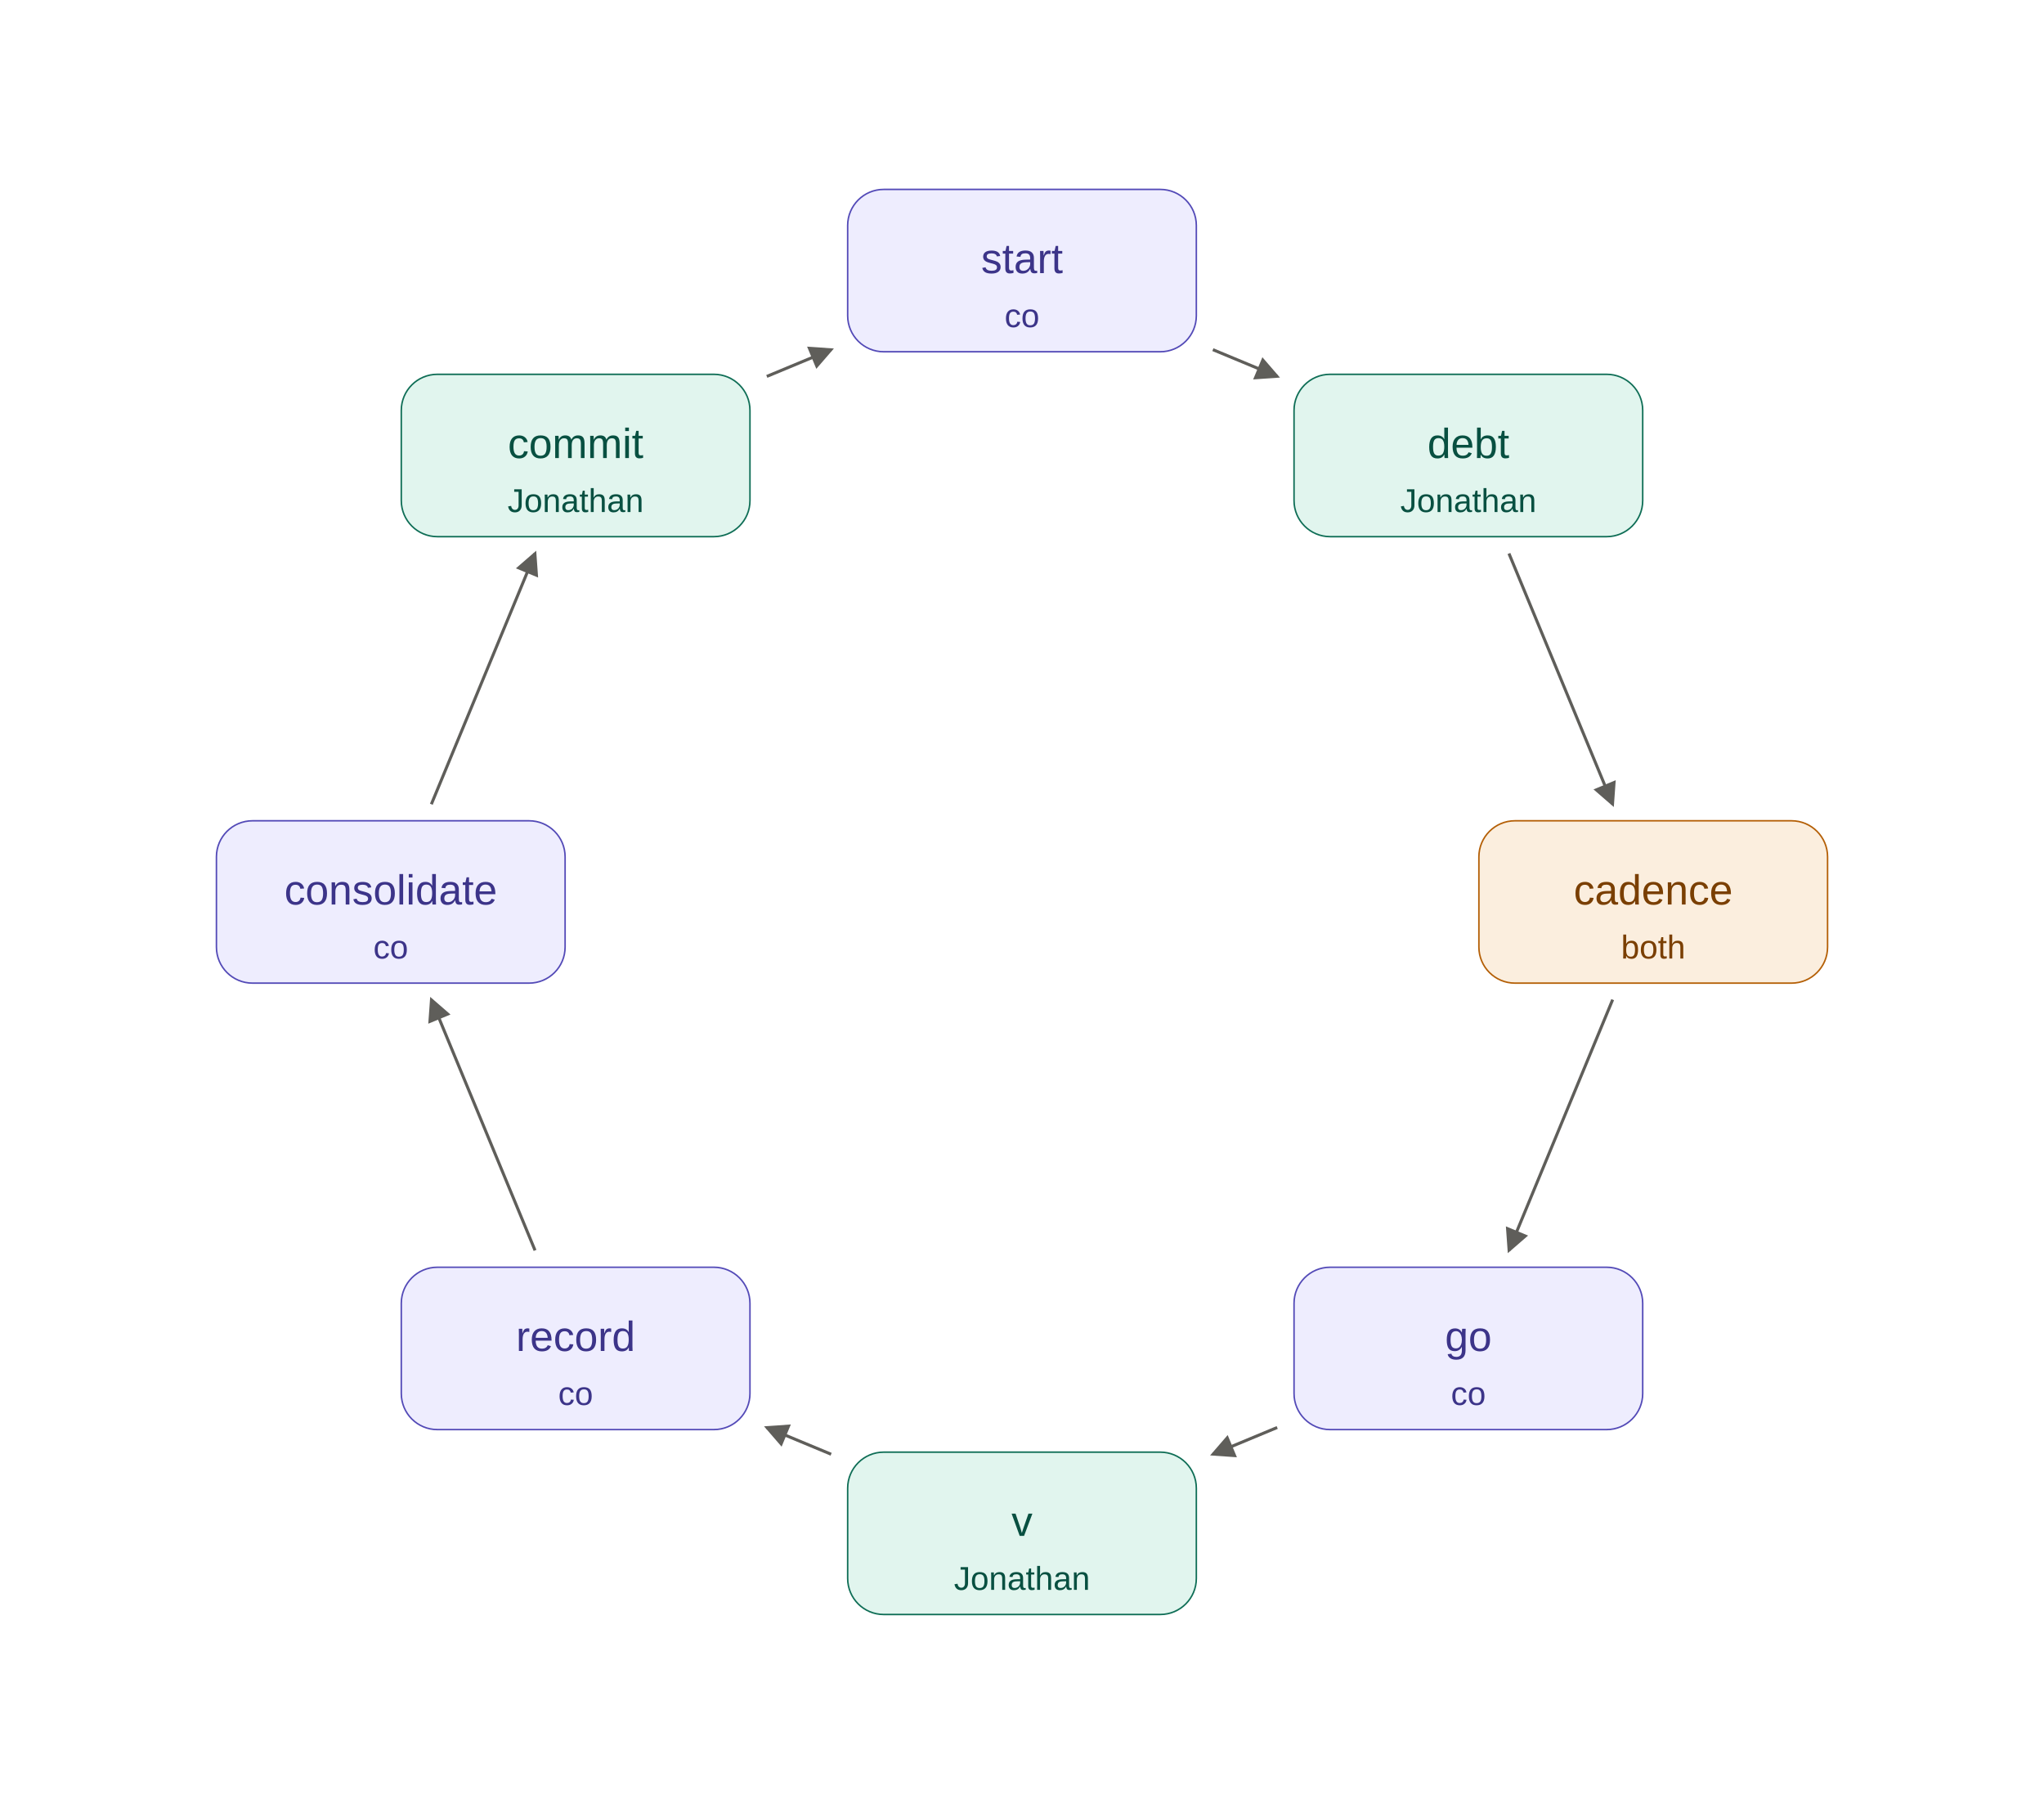
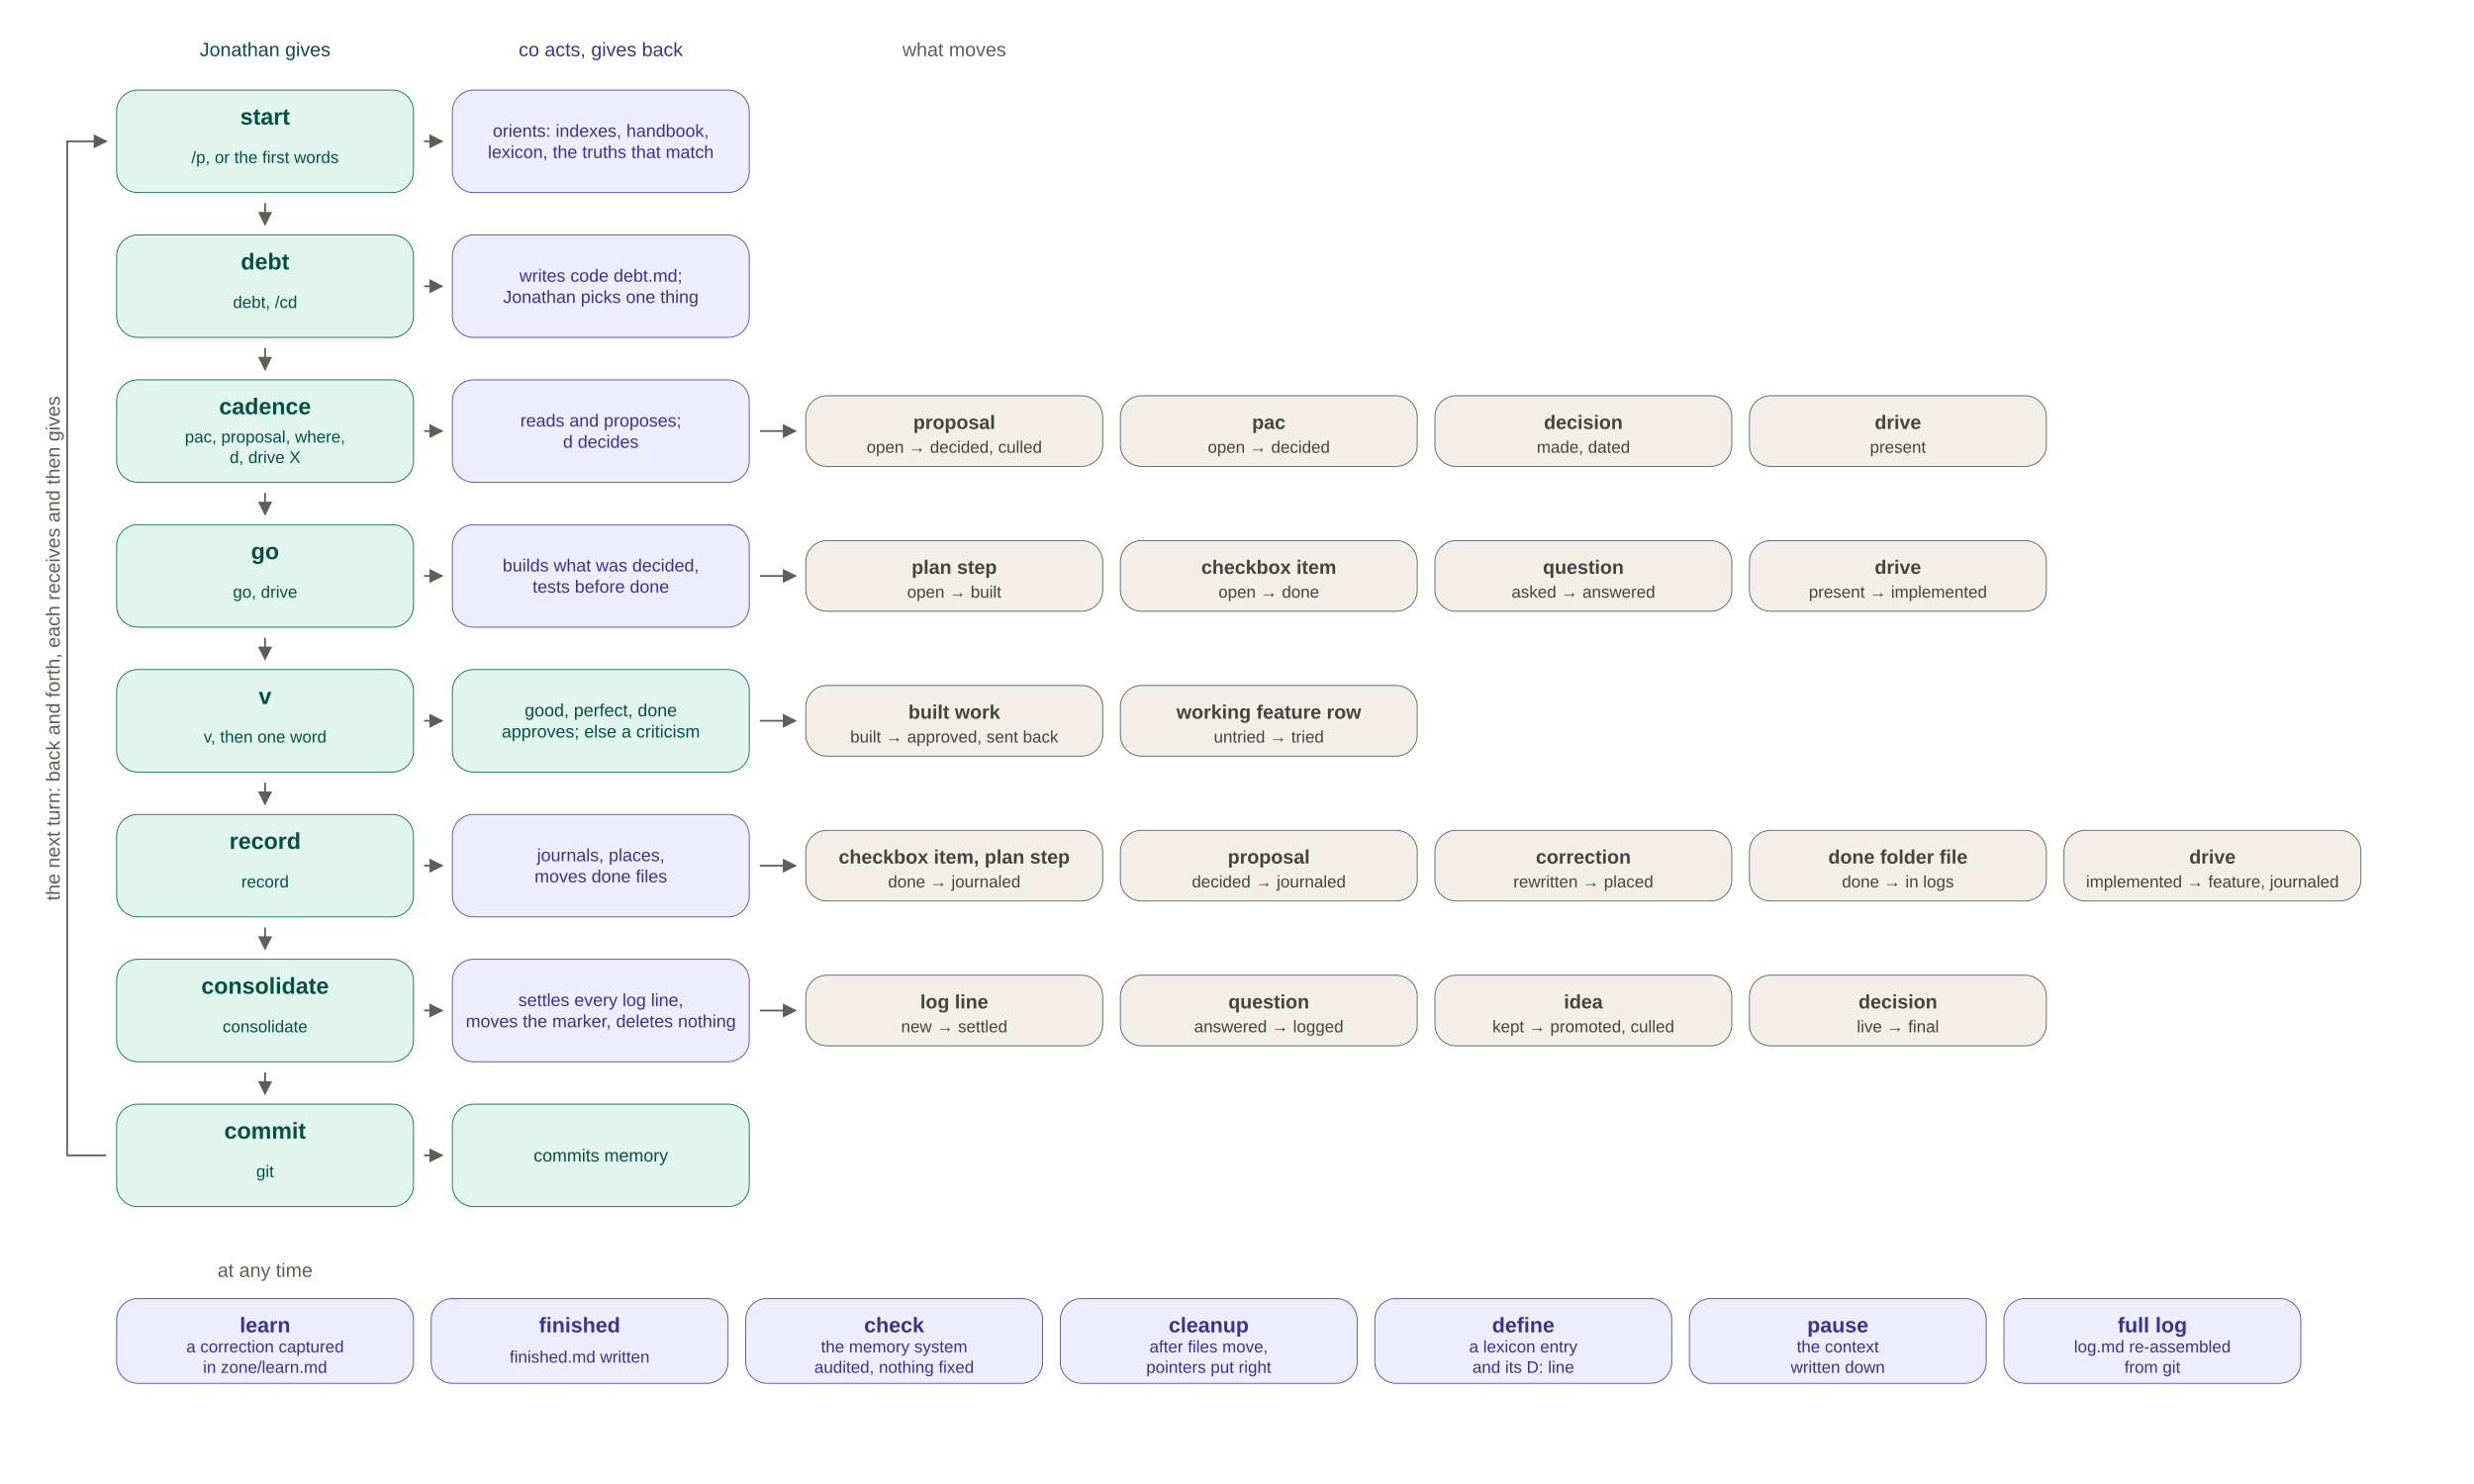
- <svg xmlns="http://www.w3.org/2000/svg" width="680" height="600" viewBox="0 0 680 600">
+ <svg xmlns="http://www.w3.org/2000/svg" width="1400" height="840" viewBox="0 0 1400 840">
  <defs>
    <marker id="head" markerWidth="8" markerHeight="8" refX="7" refY="4" orient="auto" markerUnits="userSpaceOnUse">
      <path d="M0,0 L8,4 L0,8 z" fill="#5f5e5a" />
    </marker>
  </defs>
-   <g font-family="system-ui, -apple-system, 'Helvetica Neue', Arial, sans-serif" font-size="14" font-weight="500">
-     <line x1="403.5" y1="116.3" x2="424.9" y2="125.2" stroke="#5f5e5a" stroke-width="1" marker-end="url(#head)" />
-     <line x1="502.0" y1="184.1" x2="536.5" y2="267.5" stroke="#5f5e5a" stroke-width="1" marker-end="url(#head)" />
-     <line x1="536.5" y1="332.5" x2="502.0" y2="415.9" stroke="#5f5e5a" stroke-width="1" marker-end="url(#head)" />
-     <line x1="424.9" y1="474.8" x2="403.5" y2="483.7" stroke="#5f5e5a" stroke-width="1" marker-end="url(#head)" />
-     <line x1="276.5" y1="483.7" x2="255.1" y2="474.8" stroke="#5f5e5a" stroke-width="1" marker-end="url(#head)" />
-     <line x1="178.0" y1="415.9" x2="143.5" y2="332.5" stroke="#5f5e5a" stroke-width="1" marker-end="url(#head)" />
-     <line x1="143.5" y1="267.5" x2="178.0" y2="184.1" stroke="#5f5e5a" stroke-width="1" marker-end="url(#head)" />
-     <line x1="255.1" y1="125.2" x2="276.5" y2="116.3" stroke="#5f5e5a" stroke-width="1" marker-end="url(#head)" />
-     <rect x="282.0" y="63.0" width="116" height="54" rx="12" fill="#eeedfe" stroke="#534ab7" stroke-width=".5" />
-     <text x="340.0" y="86.0" text-anchor="middle" dominant-baseline="central" fill="#3c3489">start</text>
-     <text x="340.0" y="105.0" text-anchor="middle" dominant-baseline="central" font-size="11" font-weight="400" fill="#3c3489">co</text>
-     <rect x="430.5" y="124.5" width="116" height="54" rx="12" fill="#e1f5ee" stroke="#0f6e56" stroke-width=".5" />
-     <text x="488.5" y="147.5" text-anchor="middle" dominant-baseline="central" fill="#085041">debt</text>
-     <text x="488.5" y="166.5" text-anchor="middle" dominant-baseline="central" font-size="11" font-weight="400" fill="#085041">Jonathan</text>
-     <rect x="492.0" y="273.0" width="116" height="54" rx="12" fill="#fbeede" stroke="#b45f06" stroke-width=".5" />
-     <text x="550.0" y="296.0" text-anchor="middle" dominant-baseline="central" fill="#7a3f02">cadence</text>
-     <text x="550.0" y="315.0" text-anchor="middle" dominant-baseline="central" font-size="11" font-weight="400" fill="#7a3f02">both</text>
-     <rect x="430.5" y="421.5" width="116" height="54" rx="12" fill="#eeedfe" stroke="#534ab7" stroke-width=".5" />
-     <text x="488.5" y="444.5" text-anchor="middle" dominant-baseline="central" fill="#3c3489">go</text>
-     <text x="488.5" y="463.5" text-anchor="middle" dominant-baseline="central" font-size="11" font-weight="400" fill="#3c3489">co</text>
-     <rect x="282.0" y="483.0" width="116" height="54" rx="12" fill="#e1f5ee" stroke="#0f6e56" stroke-width=".5" />
-     <text x="340.0" y="506.0" text-anchor="middle" dominant-baseline="central" fill="#085041">v</text>
-     <text x="340.0" y="525.0" text-anchor="middle" dominant-baseline="central" font-size="11" font-weight="400" fill="#085041">Jonathan</text>
-     <rect x="133.5" y="421.5" width="116" height="54" rx="12" fill="#eeedfe" stroke="#534ab7" stroke-width=".5" />
-     <text x="191.5" y="444.5" text-anchor="middle" dominant-baseline="central" fill="#3c3489">record</text>
-     <text x="191.5" y="463.5" text-anchor="middle" dominant-baseline="central" font-size="11" font-weight="400" fill="#3c3489">co</text>
-     <rect x="72.0" y="273.0" width="116" height="54" rx="12" fill="#eeedfe" stroke="#534ab7" stroke-width=".5" />
-     <text x="130.0" y="296.0" text-anchor="middle" dominant-baseline="central" fill="#3c3489">consolidate</text>
-     <text x="130.0" y="315.0" text-anchor="middle" dominant-baseline="central" font-size="11" font-weight="400" fill="#3c3489">co</text>
-     <rect x="133.5" y="124.5" width="116" height="54" rx="12" fill="#e1f5ee" stroke="#0f6e56" stroke-width=".5" />
-     <text x="191.5" y="147.5" text-anchor="middle" dominant-baseline="central" fill="#085041">commit</text>
-     <text x="191.5" y="166.5" text-anchor="middle" dominant-baseline="central" font-size="11" font-weight="400" fill="#085041">Jonathan</text>
+   <g font-family="system-ui, -apple-system, 'Helvetica Neue', Arial, sans-serif" font-size="13" font-weight="500">
+     <text x="150" y="28.0" text-anchor="middle" dominant-baseline="central" font-size="11" font-weight="400" fill="#085041">Jonathan gives</text>
+     <text x="340" y="28.0" text-anchor="middle" dominant-baseline="central" font-size="11" font-weight="400" fill="#3c3489">co acts, gives back</text>
+     <text x="540" y="28.0" text-anchor="middle" dominant-baseline="central" font-size="11" font-weight="400" fill="#5f5e5a">what moves</text>
+     <rect x="66.0" y="51.0" width="168" height="58" rx="12" fill="#e1f5ee" stroke="#0f6e56" stroke-width=".5" />
+     <text x="150" y="66.0" text-anchor="middle" dominant-baseline="central" font-size="13" font-weight="600" fill="#085041">start</text>
+     <text x="150" y="89.0" text-anchor="middle" dominant-baseline="central" font-size="9.5" font-weight="400" fill="#085041">/p, or the first words</text>
+     <rect x="256.0" y="51.0" width="168" height="58" rx="12" fill="#eeedfe" stroke="#534ab7" stroke-width=".5" />
+     <text x="340" y="74.0" text-anchor="middle" dominant-baseline="central" font-size="10" font-weight="400" fill="#3c3489">orients: indexes, handbook,</text>
+     <text x="340" y="86.0" text-anchor="middle" dominant-baseline="central" font-size="10" font-weight="400" fill="#3c3489">lexicon, the truths that match</text>
+     <line x1="240.0" y1="80.0" x2="250.0" y2="80.0" stroke="#5f5e5a" stroke-width="1" marker-end="url(#head)" />
+     <line x1="150.0" y1="115.0" x2="150.0" y2="127.0" stroke="#5f5e5a" stroke-width="1" marker-end="url(#head)" />
+     <rect x="66.0" y="133.0" width="168" height="58" rx="12" fill="#e1f5ee" stroke="#0f6e56" stroke-width=".5" />
+     <text x="150" y="148.0" text-anchor="middle" dominant-baseline="central" font-size="13" font-weight="600" fill="#085041">debt</text>
+     <text x="150" y="171.0" text-anchor="middle" dominant-baseline="central" font-size="9.5" font-weight="400" fill="#085041">debt, /cd</text>
+     <rect x="256.0" y="133.0" width="168" height="58" rx="12" fill="#eeedfe" stroke="#534ab7" stroke-width=".5" />
+     <text x="340" y="156.0" text-anchor="middle" dominant-baseline="central" font-size="10" font-weight="400" fill="#3c3489">writes code debt.md;</text>
+     <text x="340" y="168.0" text-anchor="middle" dominant-baseline="central" font-size="10" font-weight="400" fill="#3c3489">Jonathan picks one thing</text>
+     <line x1="240.0" y1="162.0" x2="250.0" y2="162.0" stroke="#5f5e5a" stroke-width="1" marker-end="url(#head)" />
+     <line x1="150.0" y1="197.0" x2="150.0" y2="209.0" stroke="#5f5e5a" stroke-width="1" marker-end="url(#head)" />
+     <rect x="66.0" y="215.0" width="168" height="58" rx="12" fill="#e1f5ee" stroke="#0f6e56" stroke-width=".5" />
+     <text x="150" y="230.0" text-anchor="middle" dominant-baseline="central" font-size="13" font-weight="600" fill="#085041">cadence</text>
+     <text x="150" y="247.2" text-anchor="middle" dominant-baseline="central" font-size="9.5" font-weight="400" fill="#085041">pac, proposal, where,</text>
+     <text x="150" y="258.8" text-anchor="middle" dominant-baseline="central" font-size="9.5" font-weight="400" fill="#085041">d, drive X</text>
+     <rect x="256.0" y="215.0" width="168" height="58" rx="12" fill="#eeedfe" stroke="#534ab7" stroke-width=".5" />
+     <text x="340" y="238.0" text-anchor="middle" dominant-baseline="central" font-size="10" font-weight="400" fill="#3c3489">reads and proposes;</text>
+     <text x="340" y="250.0" text-anchor="middle" dominant-baseline="central" font-size="10" font-weight="400" fill="#3c3489">d decides</text>
+     <line x1="240.0" y1="244.0" x2="250.0" y2="244.0" stroke="#5f5e5a" stroke-width="1" marker-end="url(#head)" />
+     <line x1="150.0" y1="279.0" x2="150.0" y2="291.0" stroke="#5f5e5a" stroke-width="1" marker-end="url(#head)" />
+     <rect x="456.0" y="224.0" width="168" height="40" rx="12" fill="#f1efe8" stroke="#5f5e5a" stroke-width=".5" />
+     <text x="540" y="239.0" text-anchor="middle" dominant-baseline="central" font-size="11" font-weight="600" fill="#444441">proposal</text>
+     <text x="540" y="253.0" text-anchor="middle" dominant-baseline="central" font-size="9.5" font-weight="400" fill="#444441">open → decided, culled</text>
+     <rect x="634.0" y="224.0" width="168" height="40" rx="12" fill="#f1efe8" stroke="#5f5e5a" stroke-width=".5" />
+     <text x="718" y="239.0" text-anchor="middle" dominant-baseline="central" font-size="11" font-weight="600" fill="#444441">pac</text>
+     <text x="718" y="253.0" text-anchor="middle" dominant-baseline="central" font-size="9.5" font-weight="400" fill="#444441">open → decided</text>
+     <rect x="812.0" y="224.0" width="168" height="40" rx="12" fill="#f1efe8" stroke="#5f5e5a" stroke-width=".5" />
+     <text x="896" y="239.0" text-anchor="middle" dominant-baseline="central" font-size="11" font-weight="600" fill="#444441">decision</text>
+     <text x="896" y="253.0" text-anchor="middle" dominant-baseline="central" font-size="9.5" font-weight="400" fill="#444441">made, dated</text>
+     <rect x="990.0" y="224.0" width="168" height="40" rx="12" fill="#f1efe8" stroke="#5f5e5a" stroke-width=".5" />
+     <text x="1074" y="239.0" text-anchor="middle" dominant-baseline="central" font-size="11" font-weight="600" fill="#444441">drive</text>
+     <text x="1074" y="253.0" text-anchor="middle" dominant-baseline="central" font-size="9.5" font-weight="400" fill="#444441">present</text>
+     <line x1="430.0" y1="244.0" x2="450.0" y2="244.0" stroke="#5f5e5a" stroke-width="1" marker-end="url(#head)" />
+     <rect x="66.0" y="297.0" width="168" height="58" rx="12" fill="#e1f5ee" stroke="#0f6e56" stroke-width=".5" />
+     <text x="150" y="312.0" text-anchor="middle" dominant-baseline="central" font-size="13" font-weight="600" fill="#085041">go</text>
+     <text x="150" y="335.0" text-anchor="middle" dominant-baseline="central" font-size="9.5" font-weight="400" fill="#085041">go, drive</text>
+     <rect x="256.0" y="297.0" width="168" height="58" rx="12" fill="#eeedfe" stroke="#534ab7" stroke-width=".5" />
+     <text x="340" y="320.0" text-anchor="middle" dominant-baseline="central" font-size="10" font-weight="400" fill="#3c3489">builds what was decided,</text>
+     <text x="340" y="332.0" text-anchor="middle" dominant-baseline="central" font-size="10" font-weight="400" fill="#3c3489">tests before done</text>
+     <line x1="240.0" y1="326.0" x2="250.0" y2="326.0" stroke="#5f5e5a" stroke-width="1" marker-end="url(#head)" />
+     <line x1="150.0" y1="361.0" x2="150.0" y2="373.0" stroke="#5f5e5a" stroke-width="1" marker-end="url(#head)" />
+     <rect x="456.0" y="306.0" width="168" height="40" rx="12" fill="#f1efe8" stroke="#5f5e5a" stroke-width=".5" />
+     <text x="540" y="321.0" text-anchor="middle" dominant-baseline="central" font-size="11" font-weight="600" fill="#444441">plan step</text>
+     <text x="540" y="335.0" text-anchor="middle" dominant-baseline="central" font-size="9.5" font-weight="400" fill="#444441">open → built</text>
+     <rect x="634.0" y="306.0" width="168" height="40" rx="12" fill="#f1efe8" stroke="#5f5e5a" stroke-width=".5" />
+     <text x="718" y="321.0" text-anchor="middle" dominant-baseline="central" font-size="11" font-weight="600" fill="#444441">checkbox item</text>
+     <text x="718" y="335.0" text-anchor="middle" dominant-baseline="central" font-size="9.5" font-weight="400" fill="#444441">open → done</text>
+     <rect x="812.0" y="306.0" width="168" height="40" rx="12" fill="#f1efe8" stroke="#5f5e5a" stroke-width=".5" />
+     <text x="896" y="321.0" text-anchor="middle" dominant-baseline="central" font-size="11" font-weight="600" fill="#444441">question</text>
+     <text x="896" y="335.0" text-anchor="middle" dominant-baseline="central" font-size="9.5" font-weight="400" fill="#444441">asked → answered</text>
+     <rect x="990.0" y="306.0" width="168" height="40" rx="12" fill="#f1efe8" stroke="#5f5e5a" stroke-width=".5" />
+     <text x="1074" y="321.0" text-anchor="middle" dominant-baseline="central" font-size="11" font-weight="600" fill="#444441">drive</text>
+     <text x="1074" y="335.0" text-anchor="middle" dominant-baseline="central" font-size="9.5" font-weight="400" fill="#444441">present → implemented</text>
+     <line x1="430.0" y1="326.0" x2="450.0" y2="326.0" stroke="#5f5e5a" stroke-width="1" marker-end="url(#head)" />
+     <rect x="66.0" y="379.0" width="168" height="58" rx="12" fill="#e1f5ee" stroke="#0f6e56" stroke-width=".5" />
+     <text x="150" y="394.0" text-anchor="middle" dominant-baseline="central" font-size="13" font-weight="600" fill="#085041">v</text>
+     <text x="150" y="417.0" text-anchor="middle" dominant-baseline="central" font-size="9.5" font-weight="400" fill="#085041">v, then one word</text>
+     <rect x="256.0" y="379.0" width="168" height="58" rx="12" fill="#e1f5ee" stroke="#0f6e56" stroke-width=".5" />
+     <text x="340" y="402.0" text-anchor="middle" dominant-baseline="central" font-size="10" font-weight="400" fill="#085041">good, perfect, done</text>
+     <text x="340" y="414.0" text-anchor="middle" dominant-baseline="central" font-size="10" font-weight="400" fill="#085041">approves; else a criticism</text>
+     <line x1="240.0" y1="408.0" x2="250.0" y2="408.0" stroke="#5f5e5a" stroke-width="1" marker-end="url(#head)" />
+     <line x1="150.0" y1="443.0" x2="150.0" y2="455.0" stroke="#5f5e5a" stroke-width="1" marker-end="url(#head)" />
+     <rect x="456.0" y="388.0" width="168" height="40" rx="12" fill="#f1efe8" stroke="#5f5e5a" stroke-width=".5" />
+     <text x="540" y="403.0" text-anchor="middle" dominant-baseline="central" font-size="11" font-weight="600" fill="#444441">built work</text>
+     <text x="540" y="417.0" text-anchor="middle" dominant-baseline="central" font-size="9.5" font-weight="400" fill="#444441">built → approved, sent back</text>
+     <rect x="634.0" y="388.0" width="168" height="40" rx="12" fill="#f1efe8" stroke="#5f5e5a" stroke-width=".5" />
+     <text x="718" y="403.0" text-anchor="middle" dominant-baseline="central" font-size="11" font-weight="600" fill="#444441">working feature row</text>
+     <text x="718" y="417.0" text-anchor="middle" dominant-baseline="central" font-size="9.5" font-weight="400" fill="#444441">untried → tried</text>
+     <line x1="430.0" y1="408.0" x2="450.0" y2="408.0" stroke="#5f5e5a" stroke-width="1" marker-end="url(#head)" />
+     <rect x="66.0" y="461.0" width="168" height="58" rx="12" fill="#e1f5ee" stroke="#0f6e56" stroke-width=".5" />
+     <text x="150" y="476.0" text-anchor="middle" dominant-baseline="central" font-size="13" font-weight="600" fill="#085041">record</text>
+     <text x="150" y="499.0" text-anchor="middle" dominant-baseline="central" font-size="9.5" font-weight="400" fill="#085041">record</text>
+     <rect x="256.0" y="461.0" width="168" height="58" rx="12" fill="#eeedfe" stroke="#534ab7" stroke-width=".5" />
+     <text x="340" y="484.0" text-anchor="middle" dominant-baseline="central" font-size="10" font-weight="400" fill="#3c3489">journals, places,</text>
+     <text x="340" y="496.0" text-anchor="middle" dominant-baseline="central" font-size="10" font-weight="400" fill="#3c3489">moves done files</text>
+     <line x1="240.0" y1="490.0" x2="250.0" y2="490.0" stroke="#5f5e5a" stroke-width="1" marker-end="url(#head)" />
+     <line x1="150.0" y1="525.0" x2="150.0" y2="537.0" stroke="#5f5e5a" stroke-width="1" marker-end="url(#head)" />
+     <rect x="456.0" y="470.0" width="168" height="40" rx="12" fill="#f1efe8" stroke="#5f5e5a" stroke-width=".5" />
+     <text x="540" y="485.0" text-anchor="middle" dominant-baseline="central" font-size="11" font-weight="600" fill="#444441">checkbox item, plan step</text>
+     <text x="540" y="499.0" text-anchor="middle" dominant-baseline="central" font-size="9.5" font-weight="400" fill="#444441">done → journaled</text>
+     <rect x="634.0" y="470.0" width="168" height="40" rx="12" fill="#f1efe8" stroke="#5f5e5a" stroke-width=".5" />
+     <text x="718" y="485.0" text-anchor="middle" dominant-baseline="central" font-size="11" font-weight="600" fill="#444441">proposal</text>
+     <text x="718" y="499.0" text-anchor="middle" dominant-baseline="central" font-size="9.5" font-weight="400" fill="#444441">decided → journaled</text>
+     <rect x="812.0" y="470.0" width="168" height="40" rx="12" fill="#f1efe8" stroke="#5f5e5a" stroke-width=".5" />
+     <text x="896" y="485.0" text-anchor="middle" dominant-baseline="central" font-size="11" font-weight="600" fill="#444441">correction</text>
+     <text x="896" y="499.0" text-anchor="middle" dominant-baseline="central" font-size="9.5" font-weight="400" fill="#444441">rewritten → placed</text>
+     <rect x="990.0" y="470.0" width="168" height="40" rx="12" fill="#f1efe8" stroke="#5f5e5a" stroke-width=".5" />
+     <text x="1074" y="485.0" text-anchor="middle" dominant-baseline="central" font-size="11" font-weight="600" fill="#444441">done folder file</text>
+     <text x="1074" y="499.0" text-anchor="middle" dominant-baseline="central" font-size="9.5" font-weight="400" fill="#444441">done → in logs</text>
+     <rect x="1168.0" y="470.0" width="168" height="40" rx="12" fill="#f1efe8" stroke="#5f5e5a" stroke-width=".5" />
+     <text x="1252" y="485.0" text-anchor="middle" dominant-baseline="central" font-size="11" font-weight="600" fill="#444441">drive</text>
+     <text x="1252" y="499.0" text-anchor="middle" dominant-baseline="central" font-size="9.5" font-weight="400" fill="#444441">implemented → feature, journaled</text>
+     <line x1="430.0" y1="490.0" x2="450.0" y2="490.0" stroke="#5f5e5a" stroke-width="1" marker-end="url(#head)" />
+     <rect x="66.0" y="543.0" width="168" height="58" rx="12" fill="#e1f5ee" stroke="#0f6e56" stroke-width=".5" />
+     <text x="150" y="558.0" text-anchor="middle" dominant-baseline="central" font-size="13" font-weight="600" fill="#085041">consolidate</text>
+     <text x="150" y="581.0" text-anchor="middle" dominant-baseline="central" font-size="9.5" font-weight="400" fill="#085041">consolidate</text>
+     <rect x="256.0" y="543.0" width="168" height="58" rx="12" fill="#eeedfe" stroke="#534ab7" stroke-width=".5" />
+     <text x="340" y="566.0" text-anchor="middle" dominant-baseline="central" font-size="10" font-weight="400" fill="#3c3489">settles every log line,</text>
+     <text x="340" y="578.0" text-anchor="middle" dominant-baseline="central" font-size="10" font-weight="400" fill="#3c3489">moves the marker, deletes nothing</text>
+     <line x1="240.0" y1="572.0" x2="250.0" y2="572.0" stroke="#5f5e5a" stroke-width="1" marker-end="url(#head)" />
+     <line x1="150.0" y1="607.0" x2="150.0" y2="619.0" stroke="#5f5e5a" stroke-width="1" marker-end="url(#head)" />
+     <rect x="456.0" y="552.0" width="168" height="40" rx="12" fill="#f1efe8" stroke="#5f5e5a" stroke-width=".5" />
+     <text x="540" y="567.0" text-anchor="middle" dominant-baseline="central" font-size="11" font-weight="600" fill="#444441">log line</text>
+     <text x="540" y="581.0" text-anchor="middle" dominant-baseline="central" font-size="9.5" font-weight="400" fill="#444441">new → settled</text>
+     <rect x="634.0" y="552.0" width="168" height="40" rx="12" fill="#f1efe8" stroke="#5f5e5a" stroke-width=".5" />
+     <text x="718" y="567.0" text-anchor="middle" dominant-baseline="central" font-size="11" font-weight="600" fill="#444441">question</text>
+     <text x="718" y="581.0" text-anchor="middle" dominant-baseline="central" font-size="9.5" font-weight="400" fill="#444441">answered → logged</text>
+     <rect x="812.0" y="552.0" width="168" height="40" rx="12" fill="#f1efe8" stroke="#5f5e5a" stroke-width=".5" />
+     <text x="896" y="567.0" text-anchor="middle" dominant-baseline="central" font-size="11" font-weight="600" fill="#444441">idea</text>
+     <text x="896" y="581.0" text-anchor="middle" dominant-baseline="central" font-size="9.5" font-weight="400" fill="#444441">kept → promoted, culled</text>
+     <rect x="990.0" y="552.0" width="168" height="40" rx="12" fill="#f1efe8" stroke="#5f5e5a" stroke-width=".5" />
+     <text x="1074" y="567.0" text-anchor="middle" dominant-baseline="central" font-size="11" font-weight="600" fill="#444441">decision</text>
+     <text x="1074" y="581.0" text-anchor="middle" dominant-baseline="central" font-size="9.5" font-weight="400" fill="#444441">live → final</text>
+     <line x1="430.0" y1="572.0" x2="450.0" y2="572.0" stroke="#5f5e5a" stroke-width="1" marker-end="url(#head)" />
+     <rect x="66.0" y="625.0" width="168" height="58" rx="12" fill="#e1f5ee" stroke="#0f6e56" stroke-width=".5" />
+     <text x="150" y="640.0" text-anchor="middle" dominant-baseline="central" font-size="13" font-weight="600" fill="#085041">commit</text>
+     <text x="150" y="663.0" text-anchor="middle" dominant-baseline="central" font-size="9.5" font-weight="400" fill="#085041">git</text>
+     <rect x="256.0" y="625.0" width="168" height="58" rx="12" fill="#e1f5ee" stroke="#0f6e56" stroke-width=".5" />
+     <text x="340" y="654.0" text-anchor="middle" dominant-baseline="central" font-size="10" font-weight="400" fill="#085041">commits memory</text>
+     <line x1="240.0" y1="654.0" x2="250.0" y2="654.0" stroke="#5f5e5a" stroke-width="1" marker-end="url(#head)" />
+     <polyline points="60.0,654 38.0,654 38.0,80 60.0,80" fill="none" stroke="#5f5e5a" stroke-width="1" marker-end="url(#head)" />
+     <text transform="translate(30.0,367.0) rotate(-90)" text-anchor="middle" dominant-baseline="central" font-size="11" font-weight="400" fill="#5f5e5a">the next turn: back and forth, each receives and then gives</text>
+     <text x="150" y="719.0" text-anchor="middle" dominant-baseline="central" font-size="11" font-weight="400" fill="#5f5e5a">at any time</text>
+     <rect x="66.0" y="735.0" width="168" height="48" rx="12" fill="#eeedfe" stroke="#534ab7" stroke-width=".5" />
+     <text x="150" y="750.0" text-anchor="middle" dominant-baseline="central" font-size="12" font-weight="600" fill="#3c3489">learn</text>
+     <text x="150" y="762.2" text-anchor="middle" dominant-baseline="central" font-size="9.5" font-weight="400" fill="#3c3489">a correction captured</text>
+     <text x="150" y="773.8" text-anchor="middle" dominant-baseline="central" font-size="9.5" font-weight="400" fill="#3c3489">in zone/learn.md</text>
+     <rect x="244.0" y="735.0" width="168" height="48" rx="12" fill="#eeedfe" stroke="#534ab7" stroke-width=".5" />
+     <text x="328" y="750.0" text-anchor="middle" dominant-baseline="central" font-size="12" font-weight="600" fill="#3c3489">finished</text>
+     <text x="328" y="768.0" text-anchor="middle" dominant-baseline="central" font-size="9.5" font-weight="400" fill="#3c3489">finished.md written</text>
+     <rect x="422.0" y="735.0" width="168" height="48" rx="12" fill="#eeedfe" stroke="#534ab7" stroke-width=".5" />
+     <text x="506" y="750.0" text-anchor="middle" dominant-baseline="central" font-size="12" font-weight="600" fill="#3c3489">check</text>
+     <text x="506" y="762.2" text-anchor="middle" dominant-baseline="central" font-size="9.5" font-weight="400" fill="#3c3489">the memory system</text>
+     <text x="506" y="773.8" text-anchor="middle" dominant-baseline="central" font-size="9.5" font-weight="400" fill="#3c3489">audited, nothing fixed</text>
+     <rect x="600.0" y="735.0" width="168" height="48" rx="12" fill="#eeedfe" stroke="#534ab7" stroke-width=".5" />
+     <text x="684" y="750.0" text-anchor="middle" dominant-baseline="central" font-size="12" font-weight="600" fill="#3c3489">cleanup</text>
+     <text x="684" y="762.2" text-anchor="middle" dominant-baseline="central" font-size="9.5" font-weight="400" fill="#3c3489">after files move,</text>
+     <text x="684" y="773.8" text-anchor="middle" dominant-baseline="central" font-size="9.5" font-weight="400" fill="#3c3489">pointers put right</text>
+     <rect x="778.0" y="735.0" width="168" height="48" rx="12" fill="#eeedfe" stroke="#534ab7" stroke-width=".5" />
+     <text x="862" y="750.0" text-anchor="middle" dominant-baseline="central" font-size="12" font-weight="600" fill="#3c3489">define</text>
+     <text x="862" y="762.2" text-anchor="middle" dominant-baseline="central" font-size="9.5" font-weight="400" fill="#3c3489">a lexicon entry</text>
+     <text x="862" y="773.8" text-anchor="middle" dominant-baseline="central" font-size="9.5" font-weight="400" fill="#3c3489">and its D: line</text>
+     <rect x="956.0" y="735.0" width="168" height="48" rx="12" fill="#eeedfe" stroke="#534ab7" stroke-width=".5" />
+     <text x="1040" y="750.0" text-anchor="middle" dominant-baseline="central" font-size="12" font-weight="600" fill="#3c3489">pause</text>
+     <text x="1040" y="762.2" text-anchor="middle" dominant-baseline="central" font-size="9.5" font-weight="400" fill="#3c3489">the context</text>
+     <text x="1040" y="773.8" text-anchor="middle" dominant-baseline="central" font-size="9.5" font-weight="400" fill="#3c3489">written down</text>
+     <rect x="1134.0" y="735.0" width="168" height="48" rx="12" fill="#eeedfe" stroke="#534ab7" stroke-width=".5" />
+     <text x="1218" y="750.0" text-anchor="middle" dominant-baseline="central" font-size="12" font-weight="600" fill="#3c3489">full log</text>
+     <text x="1218" y="762.2" text-anchor="middle" dominant-baseline="central" font-size="9.5" font-weight="400" fill="#3c3489">log.md re-assembled</text>
+     <text x="1218" y="773.8" text-anchor="middle" dominant-baseline="central" font-size="9.5" font-weight="400" fill="#3c3489">from git</text>
  </g>
</svg>
